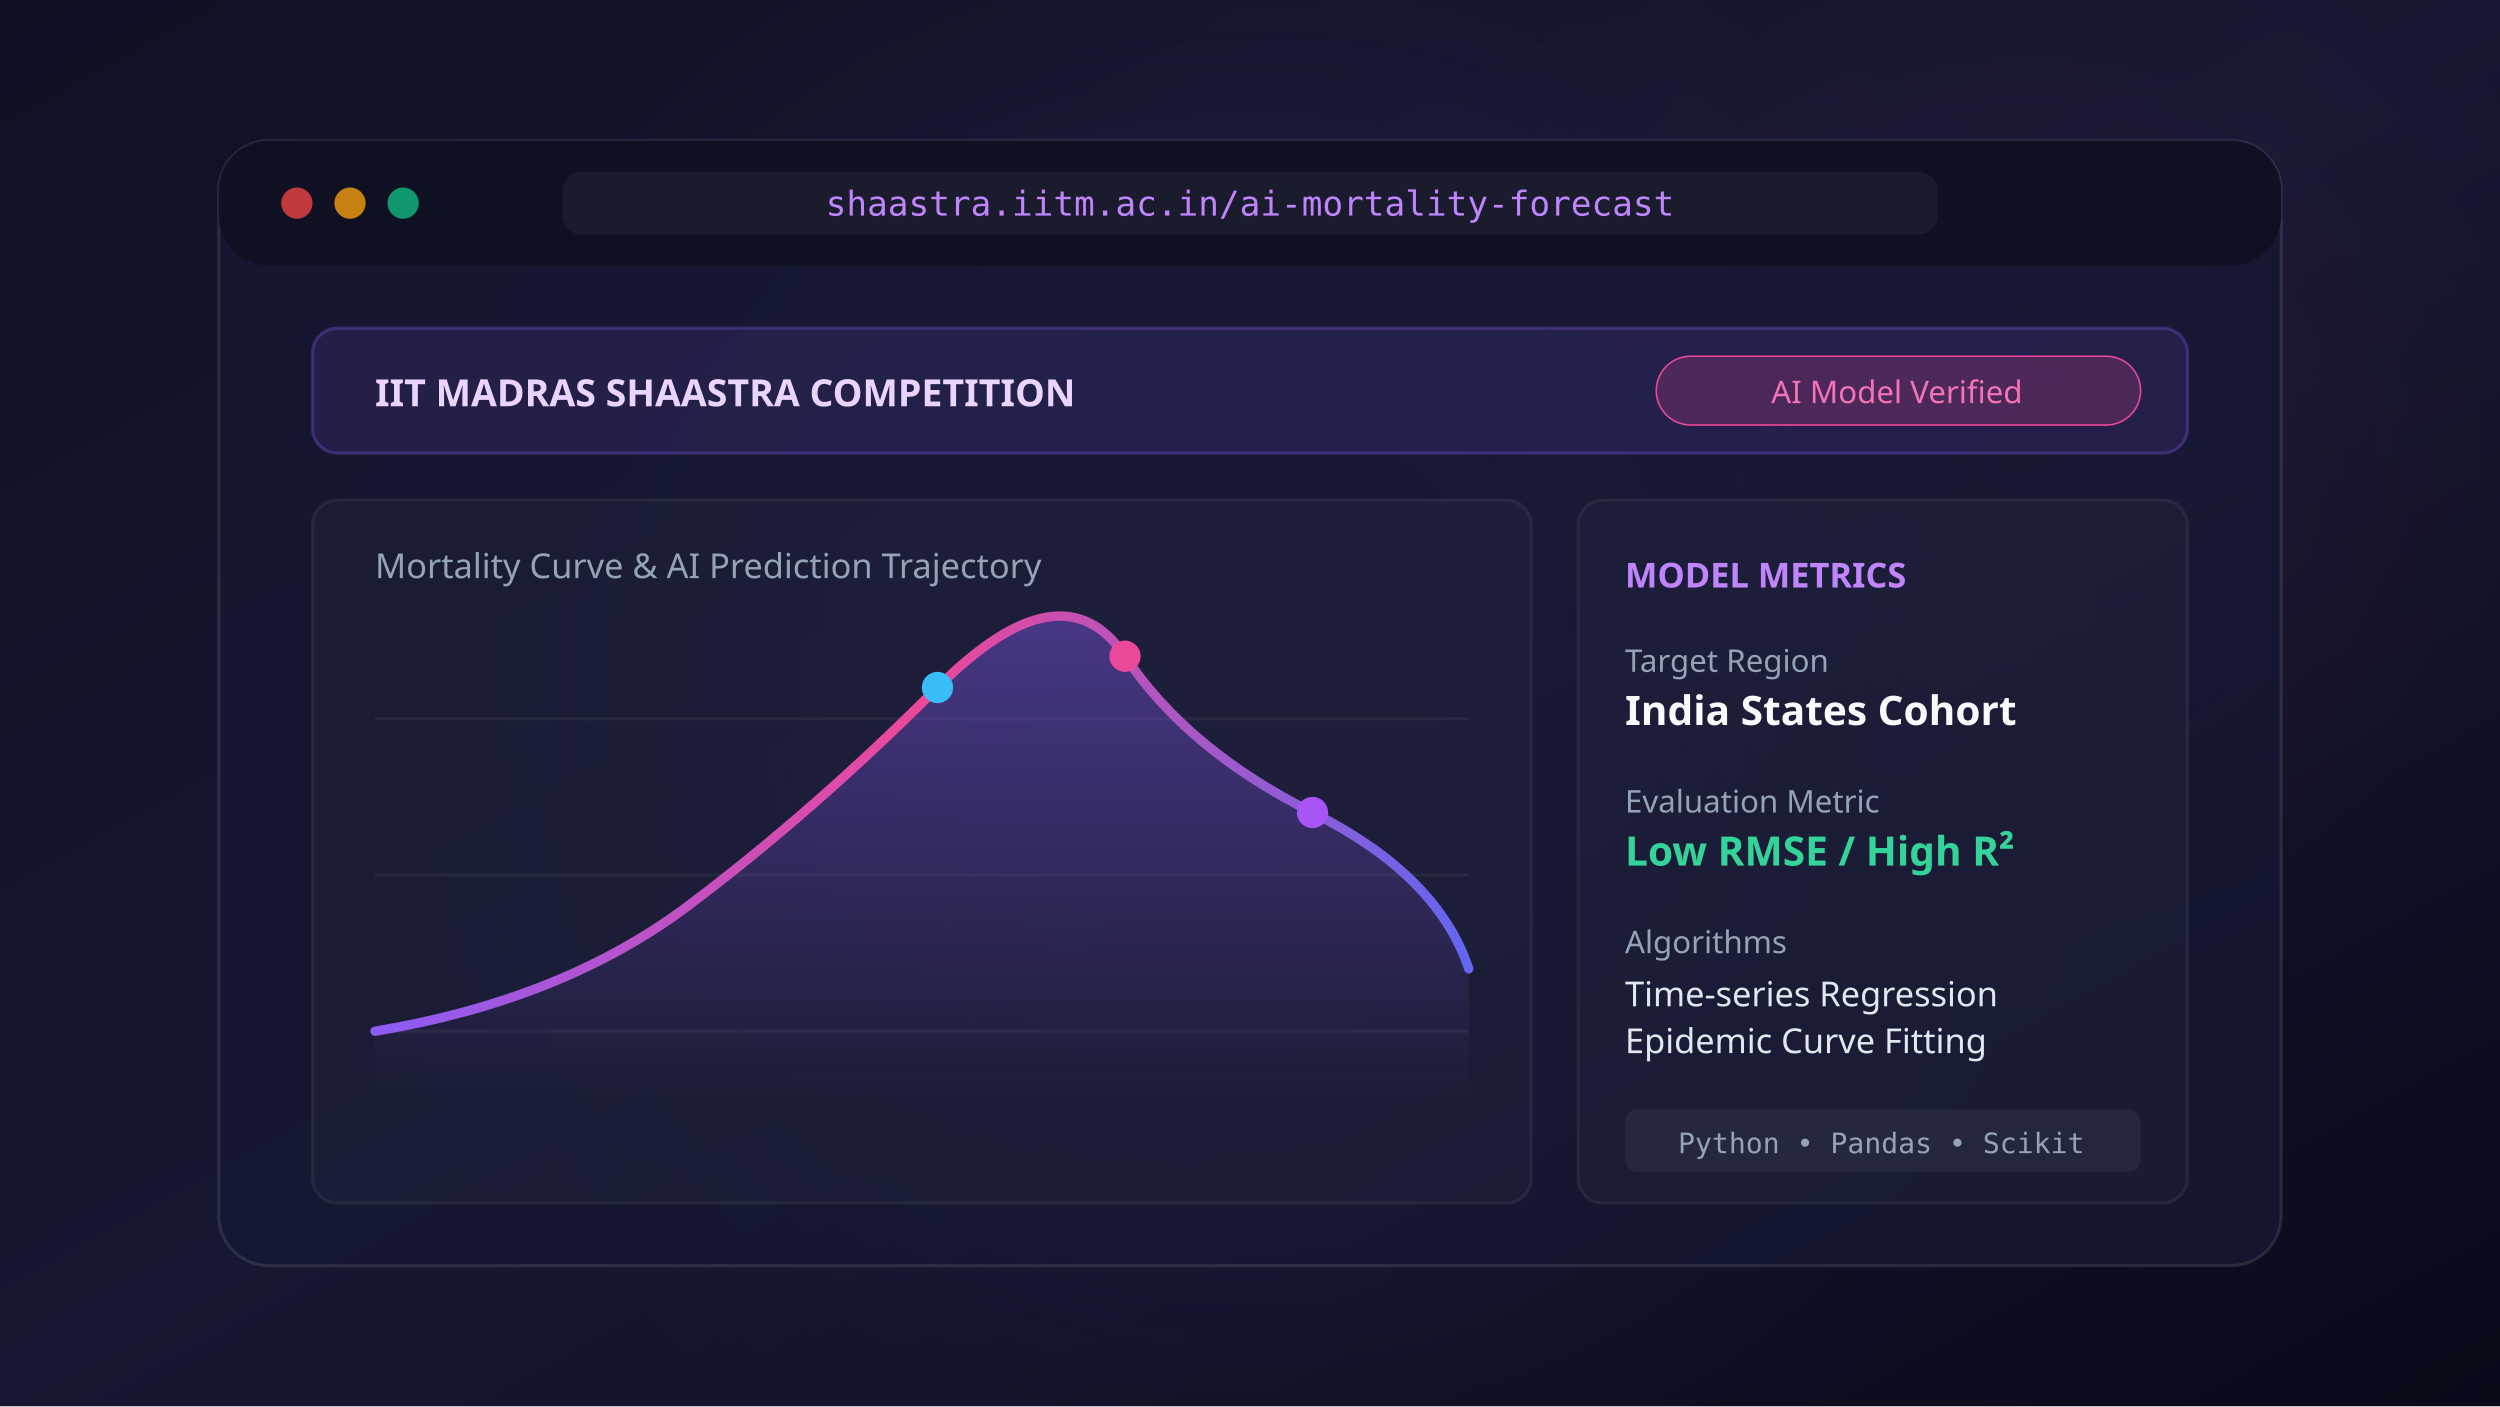
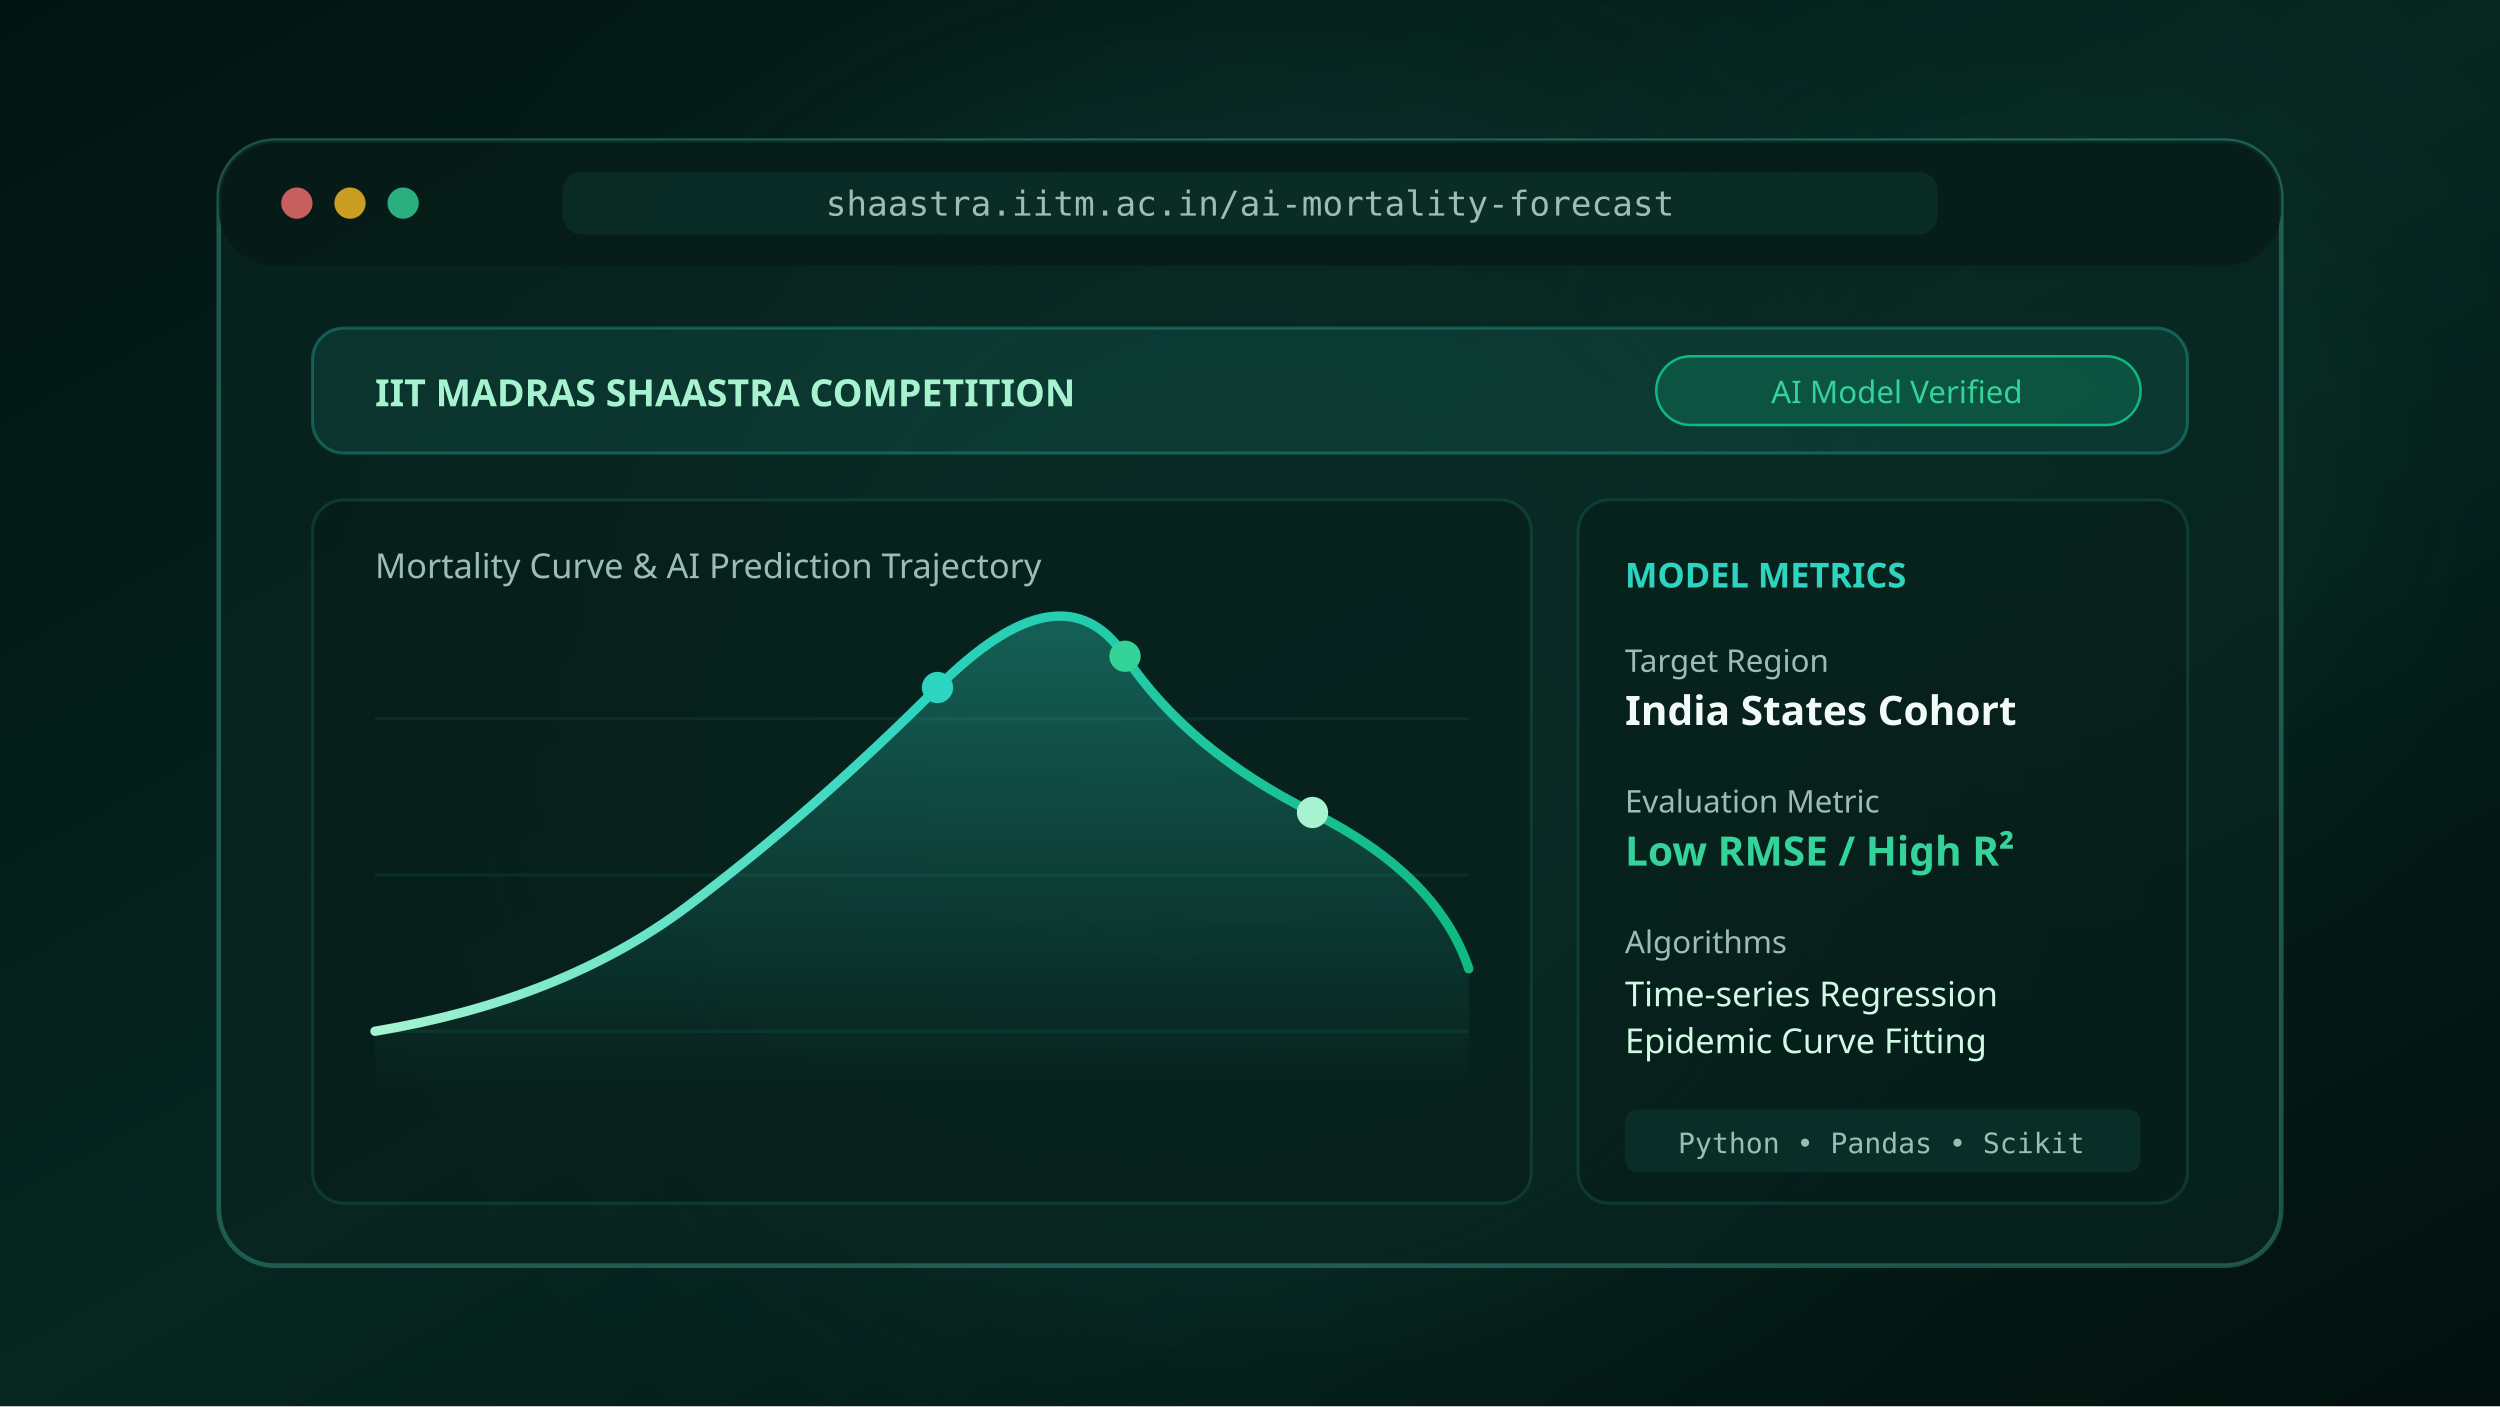
<svg xmlns="http://www.w3.org/2000/svg" viewBox="0 0 800 450" width="100%" height="100%">
  <defs>
    <linearGradient id="bg-grad-3" x1="0%" y1="0%" x2="100%" y2="100%">
-       <stop offset="0%" stop-color="#0f1123" />
-       <stop offset="50%" stop-color="#161833" />
-       <stop offset="100%" stop-color="#090a18" />
+       <stop offset="0%" stop-color="#021411" />
+       <stop offset="50%" stop-color="#062620" />
+       <stop offset="100%" stop-color="#02100e" />
    </linearGradient>
    <linearGradient id="ai-glow" x1="0%" y1="0%" x2="100%" y2="0%">
-       <stop offset="0%" stop-color="#8b5cf6" />
-       <stop offset="50%" stop-color="#ec4899" />
-       <stop offset="100%" stop-color="#6366f1" />
+       <stop offset="0%" stop-color="#a7f3d0" />
+       <stop offset="50%" stop-color="#2dd4bf" />
+       <stop offset="100%" stop-color="#10b981" />
    </linearGradient>
    <linearGradient id="curve-fill" x1="0%" y1="0%" x2="0%" y2="100%">
-       <stop offset="0%" stop-color="rgba(139, 92, 246, 0.4)" />
-       <stop offset="100%" stop-color="rgba(139, 92, 246, 0.0)" />
+       <stop offset="0%" stop-color="rgba(45, 212, 191, 0.35)" />
+       <stop offset="100%" stop-color="rgba(45, 212, 191, 0.0)" />
    </linearGradient>
  </defs>
  <rect width="800" height="450" fill="url(#bg-grad-3)" />
-   <circle cx="400" cy="220" r="180" fill="#8b5cf6" opacity="0.12" filter="blur(60px)" />
-   <circle cx="650" cy="140" r="100" fill="#ec4899" opacity="0.08" filter="blur(50px)" />
-   <rect x="70" y="45" width="660" height="360" rx="16" fill="rgba(22, 24, 51, 0.85)" stroke="rgba(255, 255, 255, 0.1)" stroke-width="1" />
-   <rect x="70" y="45" width="660" height="40" rx="16" fill="rgba(15, 17, 35, 0.95)" />
-   <circle cx="95" cy="65" r="5" fill="#ef4444" opacity="0.8" />
-   <circle cx="112" cy="65" r="5" fill="#f59e0b" opacity="0.8" />
-   <circle cx="129" cy="65" r="5" fill="#10b981" opacity="0.8" />
-   <rect x="180" y="55" width="440" height="20" rx="6" fill="rgba(255, 255, 255, 0.05)" />
-   <text x="400" y="69" fill="#c084fc" font-family="monospace" font-size="11" text-anchor="middle">shaastra.iitm.ac.in/ai-mortality-forecast</text>
-   <rect x="100" y="105" width="600" height="40" rx="8" fill="rgba(139, 92, 246, 0.12)" stroke="rgba(139, 92, 246, 0.3)" />
-   <text x="120" y="130" fill="#e9d5ff" font-family="sans-serif" font-weight="600" font-size="12">IIT MADRAS SHAASTRA COMPETITION</text>
-   <rect x="530" y="114" width="155" height="22" rx="11" fill="rgba(236, 72, 153, 0.2)" stroke="#ec4899" stroke-width="0.5" />
-   <text x="607" y="129" fill="#f472b6" font-family="sans-serif" font-size="10" text-anchor="middle">AI Model Verified</text>
-   <rect x="100" y="160" width="390" height="225" rx="8" fill="rgba(255, 255, 255, 0.02)" stroke="rgba(255, 255, 255, 0.06)" />
-   <text x="120" y="185" fill="#94a3b8" font-family="sans-serif" font-size="11">Mortality Curve &amp; AI Prediction Trajectory</text>
-   <line x1="120" y1="230" x2="470" y2="230" stroke="rgba(255, 255, 255, 0.05)" />
-   <line x1="120" y1="280" x2="470" y2="280" stroke="rgba(255, 255, 255, 0.05)" />
-   <line x1="120" y1="330" x2="470" y2="330" stroke="rgba(255, 255, 255, 0.05)" />
+   <circle cx="400" cy="220" r="180" fill="#2dd4bf" opacity="0.14" filter="blur(60px)" />
+   <circle cx="650" cy="140" r="100" fill="#10b981" opacity="0.1" filter="blur(50px)" />
+   <rect x="70" y="45" width="660" height="360" rx="18" fill="rgba(8, 36, 31, 0.75)" stroke="rgba(94, 234, 212, 0.28)" stroke-width="1.5" />
+   <rect x="70" y="45" width="660" height="40" rx="18" fill="rgba(6, 26, 22, 0.75)" />
+   <circle cx="95" cy="65" r="5" fill="#f87171" opacity="0.8" />
+   <circle cx="112" cy="65" r="5" fill="#fbbf24" opacity="0.8" />
+   <circle cx="129" cy="65" r="5" fill="#34d399" opacity="0.8" />
+   <rect x="180" y="55" width="440" height="20" rx="6" fill="rgba(45, 212, 191, 0.08)" />
+   <text x="400" y="69" fill="#9cbdb6" font-family="monospace" font-size="11" text-anchor="middle">shaastra.iitm.ac.in/ai-mortality-forecast</text>
+   <rect x="100" y="105" width="600" height="40" rx="10" fill="rgba(45, 212, 191, 0.1)" stroke="rgba(45, 212, 191, 0.3)" />
+   <text x="120" y="130" fill="#a7f3d0" font-family="sans-serif" font-weight="600" font-size="12">IIT MADRAS SHAASTRA COMPETITION</text>
+   <rect x="530" y="114" width="155" height="22" rx="11" fill="rgba(16, 185, 129, 0.2)" stroke="#10b981" stroke-width="0.8" />
+   <text x="607" y="129" fill="#34d399" font-family="sans-serif" font-size="10" text-anchor="middle">AI Model Verified</text>
+   <rect x="100" y="160" width="390" height="225" rx="10" fill="rgba(6, 28, 24, 0.55)" stroke="rgba(45, 212, 191, 0.14)" />
+   <text x="120" y="185" fill="#9cbdb6" font-family="sans-serif" font-size="11">Mortality Curve &amp; AI Prediction Trajectory</text>
+   <line x1="120" y1="230" x2="470" y2="230" stroke="rgba(45, 212, 191, 0.08)" />
+   <line x1="120" y1="280" x2="470" y2="280" stroke="rgba(45, 212, 191, 0.08)" />
+   <line x1="120" y1="330" x2="470" y2="330" stroke="rgba(45, 212, 191, 0.08)" />
  <path d="M 120 330 Q 180 320 220 290 T 300 220 T 360 210 T 420 260 T 470 310 L 470 350 L 120 350 Z" fill="url(#curve-fill)" />
  <path d="M 120 330 Q 180 320 220 290 T 300 220 T 360 210 T 420 260 T 470 310" fill="none" stroke="url(#ai-glow)" stroke-width="3" stroke-linecap="round" />
-   <circle cx="300" cy="220" r="5" fill="#38bdf8" />
-   <circle cx="360" cy="210" r="5" fill="#ec4899" />
-   <circle cx="420" cy="260" r="5" fill="#a855f7" />
-   <rect x="505" y="160" width="195" height="225" rx="8" fill="rgba(255, 255, 255, 0.02)" stroke="rgba(255, 255, 255, 0.06)" />
-   <text x="520" y="188" fill="#c084fc" font-family="sans-serif" font-size="11" font-weight="600">MODEL METRICS</text>
-   <text x="520" y="215" fill="#94a3b8" font-family="sans-serif" font-size="10">Target Region</text>
-   <text x="520" y="232" fill="#f8fafc" font-family="sans-serif" font-weight="600" font-size="13">India States Cohort</text>
-   <text x="520" y="260" fill="#94a3b8" font-family="sans-serif" font-size="10">Evaluation Metric</text>
+   <circle cx="300" cy="220" r="5" fill="#2dd4bf" />
+   <circle cx="360" cy="210" r="5" fill="#34d399" />
+   <circle cx="420" cy="260" r="5" fill="#a7f3d0" />
+   <rect x="505" y="160" width="195" height="225" rx="10" fill="rgba(6, 28, 24, 0.55)" stroke="rgba(45, 212, 191, 0.14)" />
+   <text x="520" y="188" fill="#2dd4bf" font-family="sans-serif" font-size="11" font-weight="600">MODEL METRICS</text>
+   <text x="520" y="215" fill="#9cbdb6" font-family="sans-serif" font-size="10">Target Region</text>
+   <text x="520" y="232" fill="#f2fbf7" font-family="sans-serif" font-weight="600" font-size="13">India States Cohort</text>
+   <text x="520" y="260" fill="#9cbdb6" font-family="sans-serif" font-size="10">Evaluation Metric</text>
  <text x="520" y="277" fill="#34d399" font-family="sans-serif" font-weight="600" font-size="13">Low RMSE / High R²</text>
-   <text x="520" y="305" fill="#94a3b8" font-family="sans-serif" font-size="10">Algorithms</text>
-   <text x="520" y="322" fill="#e2e8f0" font-family="sans-serif" font-size="11">Time-series Regression</text>
-   <text x="520" y="337" fill="#e2e8f0" font-family="sans-serif" font-size="11">Epidemic Curve Fitting</text>
-   <rect x="520" y="355" width="165" height="20" rx="4" fill="rgba(255, 255, 255, 0.05)" />
-   <text x="602" y="369" fill="#94a3b8" font-family="monospace" font-size="9" text-anchor="middle">Python • Pandas • Scikit</text>
+   <text x="520" y="305" fill="#9cbdb6" font-family="sans-serif" font-size="10">Algorithms</text>
+   <text x="520" y="322" fill="#d1fae5" font-family="sans-serif" font-size="11">Time-series Regression</text>
+   <text x="520" y="337" fill="#d1fae5" font-family="sans-serif" font-size="11">Epidemic Curve Fitting</text>
+   <rect x="520" y="355" width="165" height="20" rx="4" fill="rgba(45, 212, 191, 0.08)" />
+   <text x="602" y="369" fill="#9cbdb6" font-family="monospace" font-size="9" text-anchor="middle">Python • Pandas • Scikit</text>
</svg>
